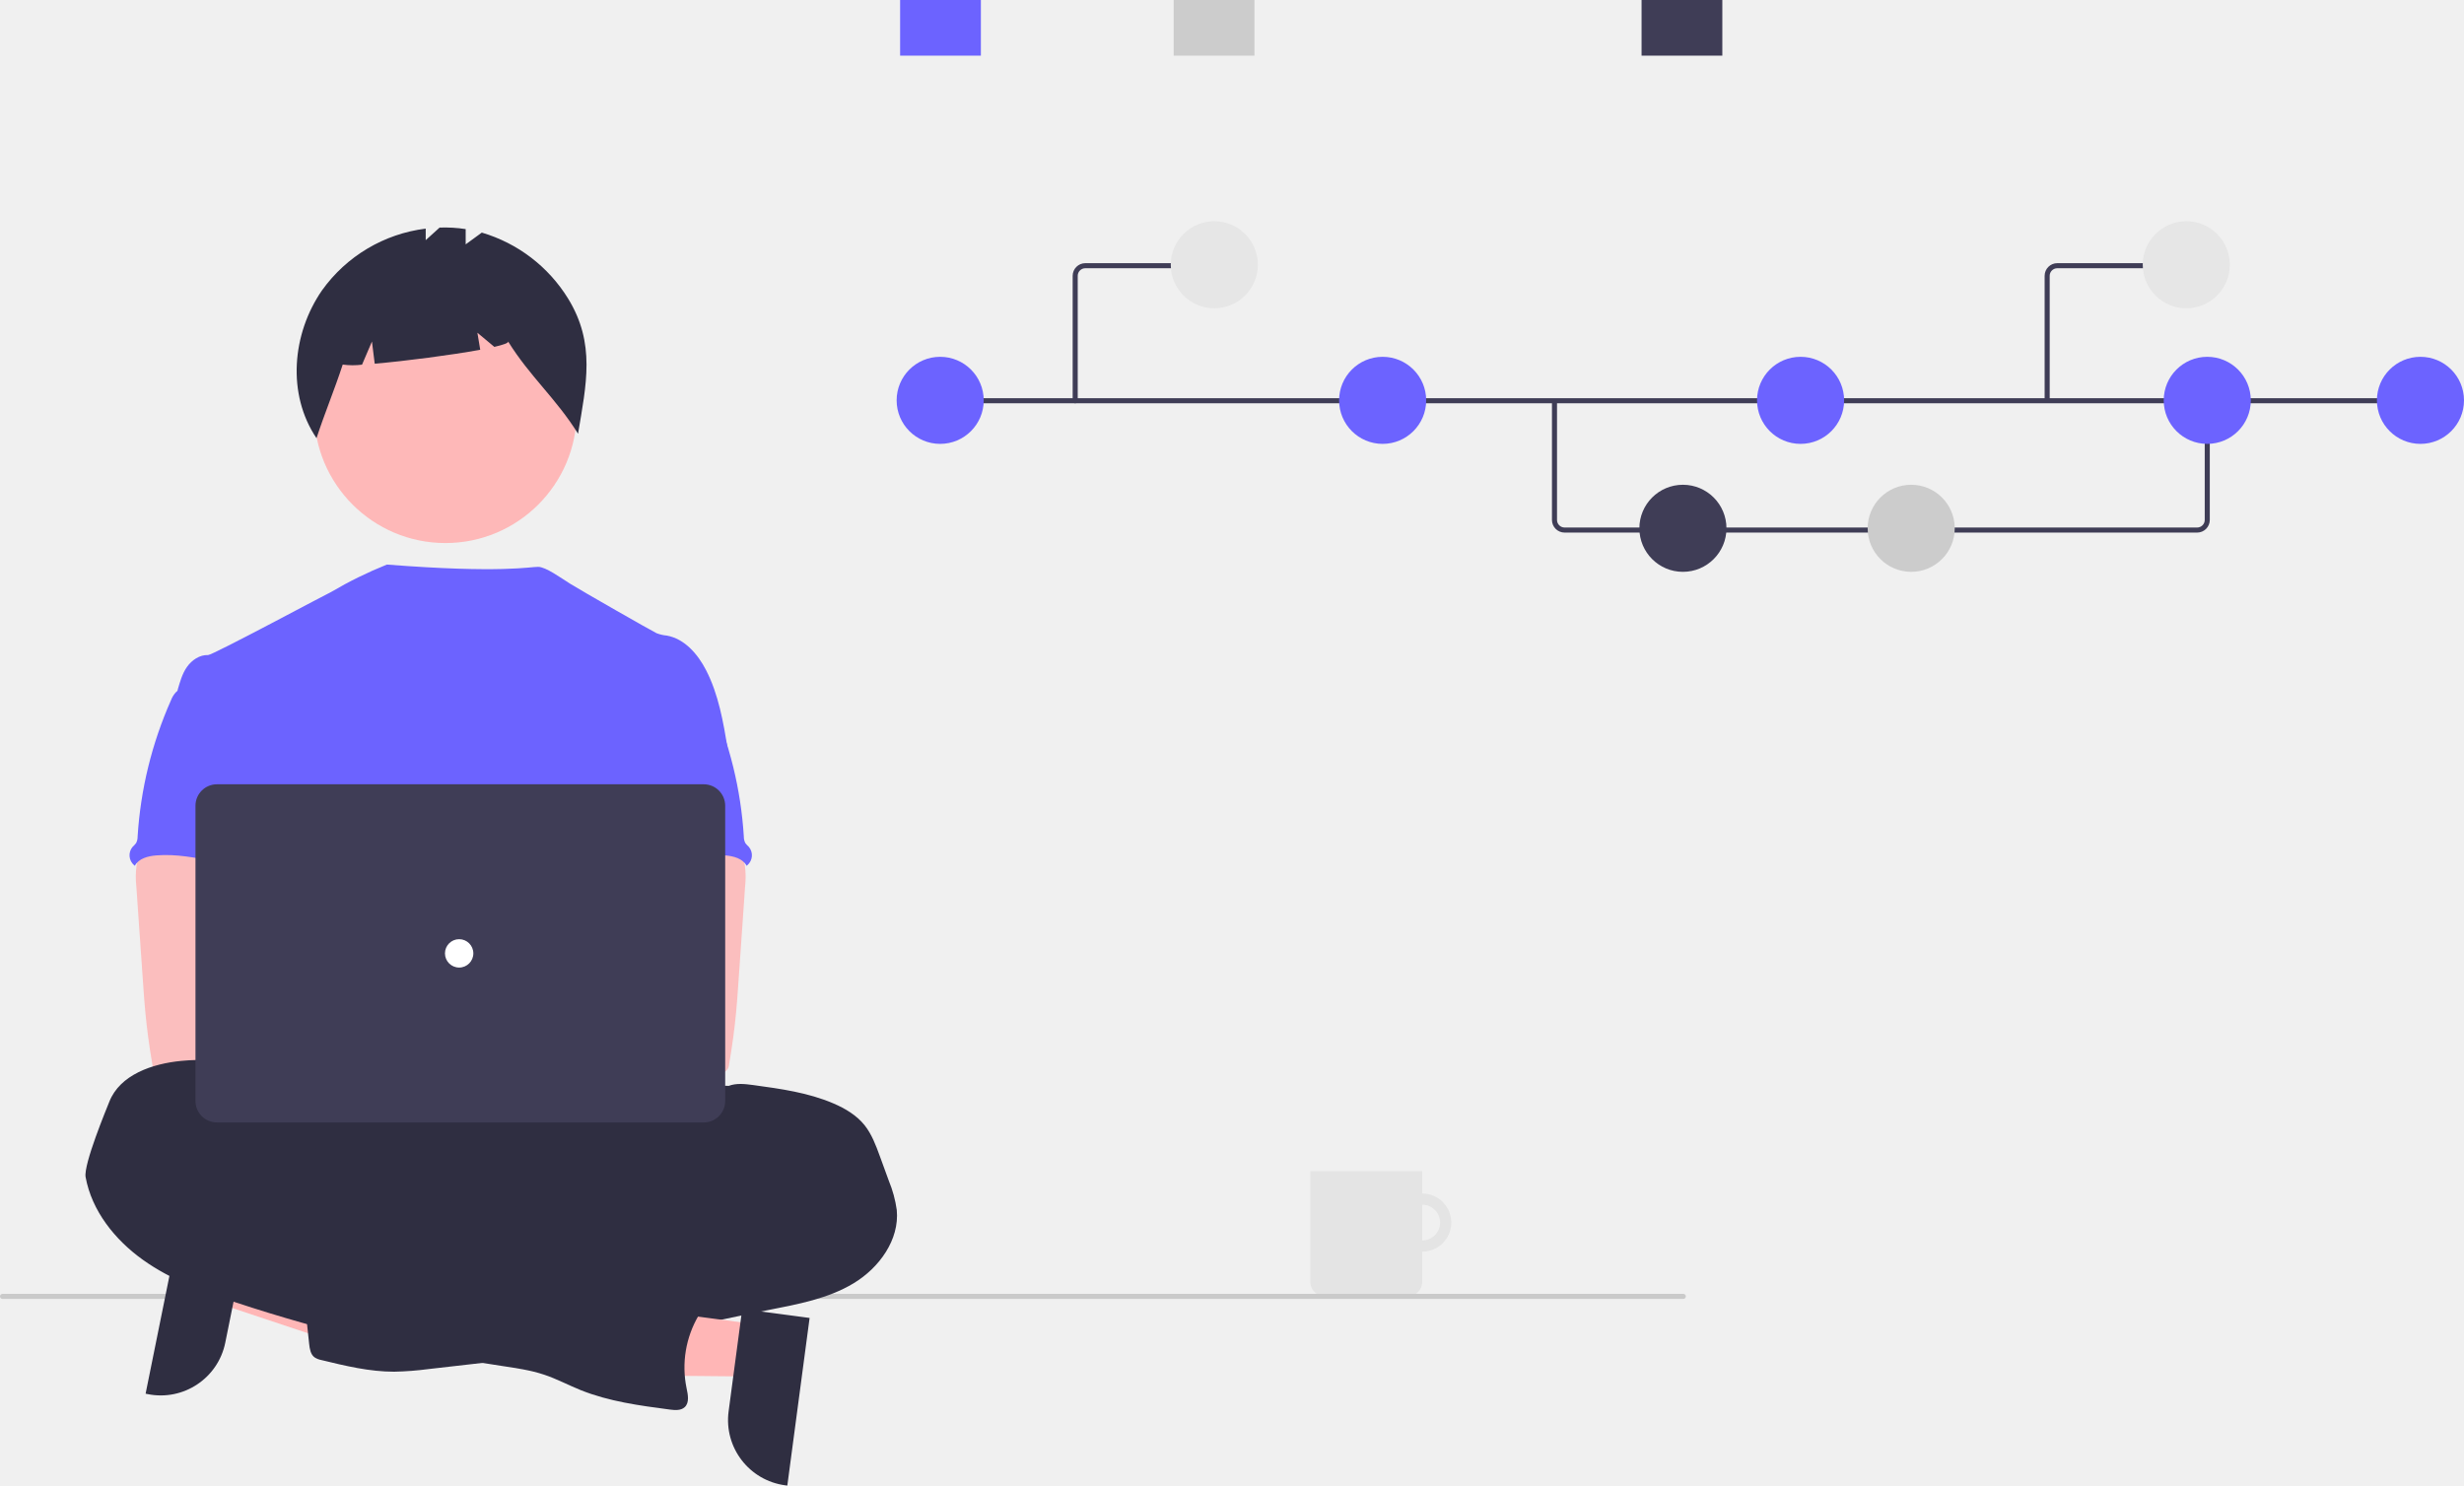
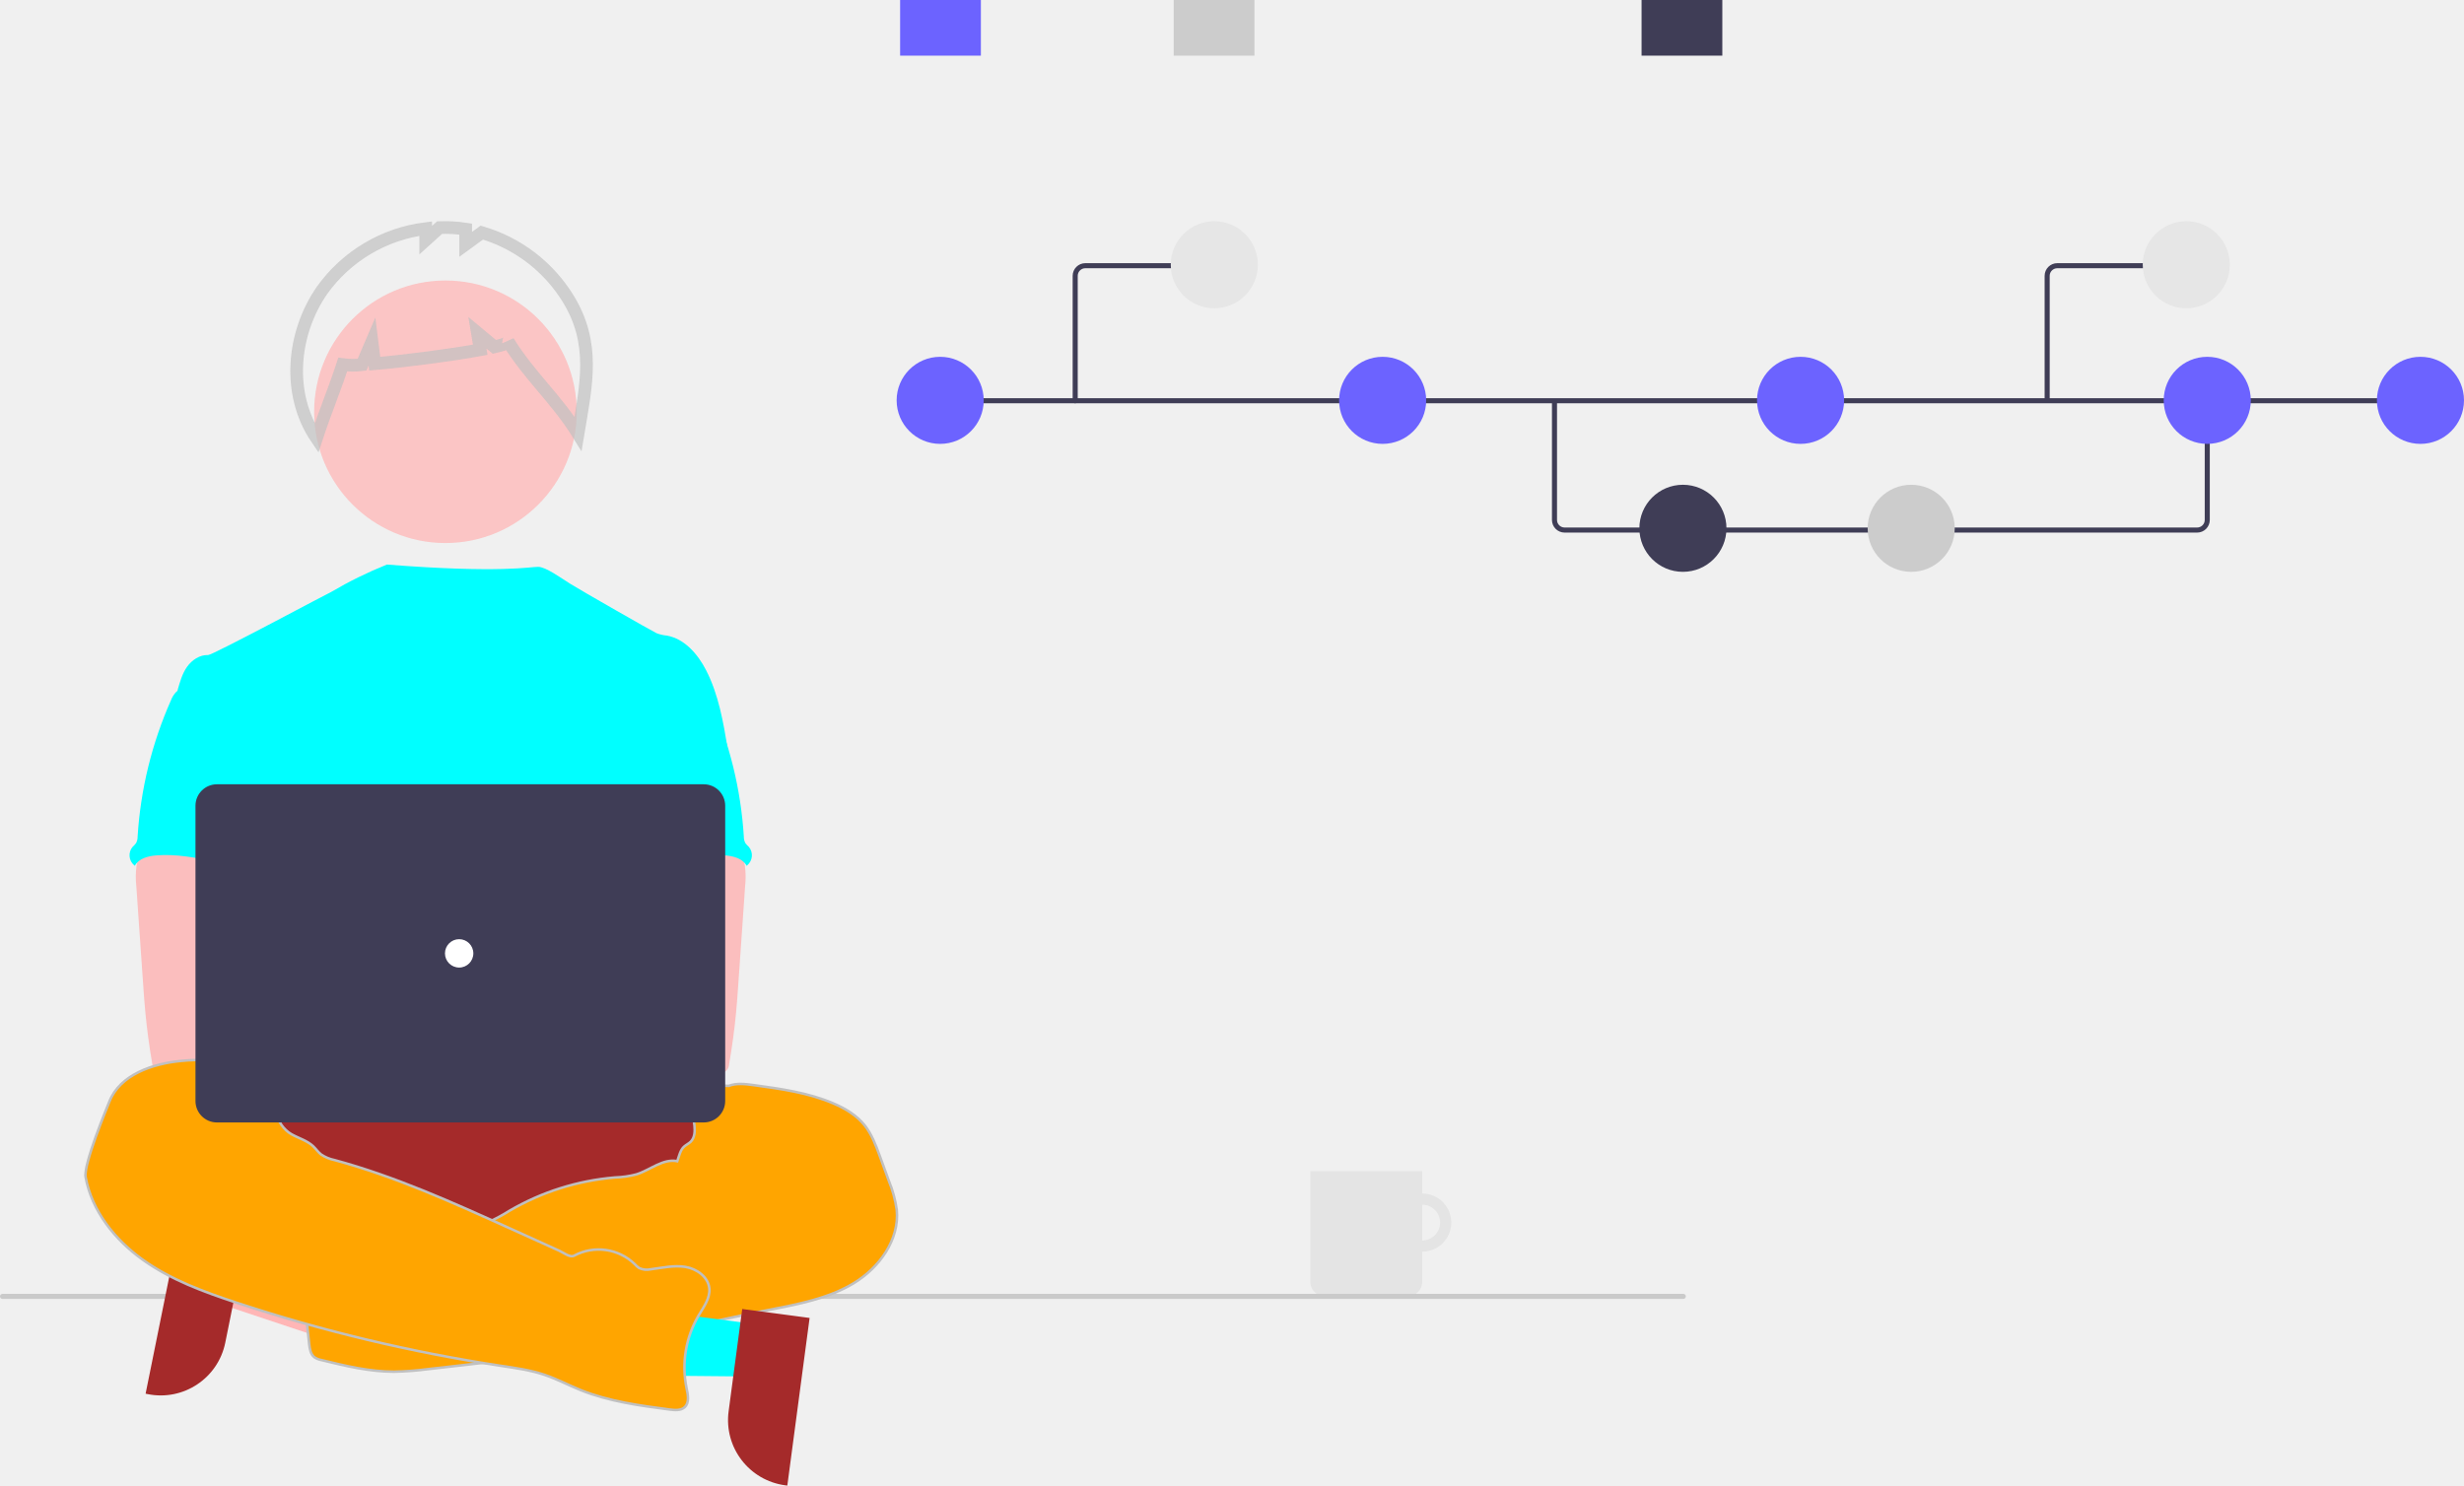
<svg xmlns="http://www.w3.org/2000/svg" id="e7334088-53de-4589-99a2-090044ddfc90" class="img-fluid w-50 d-none d-sm-block" data-name="Layer 1" width="973.461" height="587.025" viewBox="0 0 973.461 587.025">
  <g id="f9b32178-6d95-472d-b482-6662972666de" data-name="Group 100">
    <path id="f4b94a19-cbe0-459a-95a6-6ea3b3d72055" data-name="Path 1465" d="M675.147,628.1a11.49,11.49,0,1,0,11.49,11.49h0A11.49,11.49,0,0,0,675.147,628.1Zm0,18.561a7.071,7.071,0,1,1,7.071-7.071v0A7.071,7.071,0,0,1,675.147,646.661Z" transform="translate(-113.2693 -156.4874)" fill="#e4e4e4" />
    <path id="abc0e0b3-f22e-4bee-9929-c6879640924e" data-name="Path 1467" d="M630.954,619.261h44.193v43.739a5.757,5.757,0,0,1-5.757,5.757h-32.679a5.757,5.757,0,0,1-5.757-5.757V619.261Z" transform="translate(-113.2693 -156.4874)" fill="#e4e4e4" />
  </g>
  <path id="e24b6f19-a0a0-4e73-9cfc-bbb7635ad236" data-name="Path 944" d="M778.403,669.758h-664.237a1.006,1.006,0,0,1,0-2h664.237a1.006,1.006,0,0,1,0,2Z" transform="translate(-113.2693 -156.4874)" fill="#cacaca" />
  <polygon points="89.41 494.381 85.302 514.694 161.695 540.208 167.759 510.228 89.41 494.381" fill="#ffb6b6" />
-   <path d="M210.36,647.029l-8.091,40.003-0.0.002a26.011,26.011,0,0,1-30.65,20.335l-.828-.168,13.248-65.496Z" transform="translate(-113.2693 -156.4874)" fill="#2f2e41" />
-   <circle id="fd4e5ab9-ffc8-4bbb-9267-3af70c31dae1" data-name="Ellipse 276" cx="175.979" cy="162.713" r="51.871" fill="#feb8b8" />
-   <path id="a8c9bbe2-1461-49cf-8211-f8d251166dc5" data-name="Path 1461" d="M337.697,274.45a59.907,59.907,0,0,0-34.081-26.052l-6.368,4.647v-6.034a55.143,55.143,0,0,0-10.3-.6l-5.494,4.971v-4.558a59.335,59.335,0,0,0-40.932,24.347c-11.931,17.2-13.945,41.129-2.21,58.467,3.221-9.9,7.131-19.189,10.353-29.088a29.299,29.299,0,0,0,7.633.037l3.919-9.145,1.095,8.758c12.148-1.058,30.166-3.382,41.682-5.511l-1.12-6.719,6.7,5.583c3.528-.812,5.623-1.549,5.45-2.112,8.565,13.808,19.047,22.627,27.611,36.435C344.888,308.406,348.632,292.217,337.697,274.45Z" transform="translate(-113.2693 -156.4874)" fill="#2f2e41" />
-   <ellipse id="f6be96d1-713f-4c17-812c-ecd79c56fe95" data-name="Ellipse 260" cx="192.856" cy="464.787" rx="133.56" ry="37.359" fill="#2f2e41" />
-   <path d="M400.808,452.588c-1.784-10.731-3.624-21.668-8.611-31.335-3.278-6.332-8.481-12.366-15.495-13.618a14.99,14.99,0,0,1-4.035-.934c-2.055-.99-29.673-16.756-34.063-19.502-3.769-2.357-9.719-6.722-12.719-6.722-3.018-.066-14.591,2.627-59.76-.904a163.141,163.141,0,0,0-22.01,10.822c-.146-.096-46.882,25.001-48.638,24.935-3.325-.14-6.416,1.989-8.322,4.67-1.906,2.681-2.8,6-3.736,9.209,10.208,22.733,19.548,45.495,29.757,68.228a5.821,5.821,0,0,1,.738,2.8,6.834,6.834,0,0,1-1.27,2.8c-5.006,8.042-4.847,18.157-4.3,27.609.547,9.452,1.224,19.436-3,27.908-1.149,2.326-2.643,4.455-3.736,6.781-2.559,5.268-3.484,22.117-1.989,27.777l187.267,5.365C382.86,587.409,400.808,452.588,400.808,452.588Z" transform="translate(-113.2693 -156.4874)" fill="#6c63ff" />
+   <path d="M210.36,647.029l-8.091,40.003-0.0.002a26.011,26.011,0,0,1-30.65,20.335l-.828-.168,13.248-65.496Z" transform="translate(-113.2693 -156.4874)" fill="brown" />
+   <circle id="fd4e5ab9-ffc8-4bbb-9267-3af70c31dae1" data-name="Ellipse 276" cx="175.979" cy="162.713" r="51.871" fill="#feb8b8" opacity="0.77" />
+   <path id="thinking-cap" data-name="Path 1461" d="M337.697,274.45a59.907,59.907,0,0,0-34.081-26.052l-6.368,4.647v-6.034a55.143,55.143,0,0,0-10.3-.6l-5.494,4.971v-4.558a59.335,59.335,0,0,0-40.932,24.347c-11.931,17.2-13.945,41.129-2.21,58.467,3.221-9.9,7.131-19.189,10.353-29.088a29.299,29.299,0,0,0,7.633.037l3.919-9.145,1.095,8.758c12.148-1.058,30.166-3.382,41.682-5.511l-1.12-6.719,6.7,5.583c3.528-.812,5.623-1.549,5.45-2.112,8.565,13.808,19.047,22.627,27.611,36.435C344.888,308.406,348.632,292.217,337.697,274.45Z" transform="translate(-113.2693 -156.4874)" fill="transparent" stroke="silver" stroke-width="5" opacity="0.7" />
+   <ellipse id="f6be96d1-713f-4c17-812c-ecd79c56fe95" data-name="Ellipse 260" cx="192.856" cy="464.787" rx="133.56" ry="37.359" stroke="silver" fill="brown" />
+   <path d="M400.808,452.588c-1.784-10.731-3.624-21.668-8.611-31.335-3.278-6.332-8.481-12.366-15.495-13.618a14.99,14.99,0,0,1-4.035-.934c-2.055-.99-29.673-16.756-34.063-19.502-3.769-2.357-9.719-6.722-12.719-6.722-3.018-.066-14.591,2.627-59.76-.904a163.141,163.141,0,0,0-22.01,10.822c-.146-.096-46.882,25.001-48.638,24.935-3.325-.14-6.416,1.989-8.322,4.67-1.906,2.681-2.8,6-3.736,9.209,10.208,22.733,19.548,45.495,29.757,68.228a5.821,5.821,0,0,1,.738,2.8,6.834,6.834,0,0,1-1.27,2.8c-5.006,8.042-4.847,18.157-4.3,27.609.547,9.452,1.224,19.436-3,27.908-1.149,2.326-2.643,4.455-3.736,6.781-2.559,5.268-3.484,22.117-1.989,27.777l187.267,5.365C382.86,587.409,400.808,452.588,400.808,452.588Z" transform="translate(-113.2693 -156.4874)" fill="aqua" />
  <path id="eb41f72e-aba6-4a16-bf55-c7027d2f1a4b" data-name="Path 1421" d="M167.233,498.445a33.063,33.063,0,0,0-.112,8.154l2.684,38.546c.252,3.633.5,7.257.841,10.881.644,7.033,1.606,14.01,2.8,20.977a3.736,3.736,0,0,0,3.829,3.633c11.815,2.5,24.022,2.4,36.08,1.719,18.4-1.027,65.474-2.97,68.35-6.706s1.2-9.779-2.55-12.8-65.871-10.386-65.871-10.386c.607-4.81,2.438-9.34,4.175-13.907,3.12-8.1,6.034-16.466,6.09-25.143s-3.213-17.8-10.321-22.771c-5.847-4.081-13.375-4.838-20.5-4.67-5.184.149-14.141-1.093-18.876.934C170.105,488.556,167.933,494.776,167.233,498.445Z" transform="translate(-113.2693 -156.4874)" fill="#fbbebe" />
-   <path id="a363f2f7-2464-40a1-ad01-344825aa0b75" data-name="Path 1423" d="M401.141,585.578c3.11-1.186,6.538-.757,9.872-.308,10.732,1.466,21.622,2.97,31.569,7.257,4.67,2,9.116,4.67,12.273,8.6,2.8,3.54,4.436,7.874,5.987,12.142l3.587,9.826a47.3,47.3,0,0,1,3.129,11.516c1.121,11.759-6.921,22.845-17.036,28.954s-22.023,8.284-33.624,10.563-23.247,4.8-34.8,7.472a140.086,140.086,0,0,1-16.373,3.222c-12.366,1.4-25.292-.663-37.042,3.428-4.67,1.635-9.256,4.063-14.1,5.193a87.745,87.745,0,0,1-9.751,1.485l-22.238,2.54a121.313,121.313,0,0,1-13.636,1.046c-9.713,0-19.268-2.3-28.7-4.6a7.258,7.258,0,0,1-2.8-1.13c-1.494-1.177-1.821-3.26-2.036-5.146q-1.429-12.525-2.5-25.077c-.224-2.718-.392-5.66,1.093-7.948,1.868-2.8,5.511-3.68,8.836-4.222a230.58,230.58,0,0,1,42.665-2.961c5.426-5.426,14.374-5.454,21.482-8.406a63.897,63.897,0,0,0,7.575-4.119,99.001,99.001,0,0,1,41.59-13.141,38.714,38.714,0,0,0,8.509-1.214c5.5-1.709,10.517-6.361,16.167-5.221.7-1.933,1.186-4.521,2.8-5.847.8-.682,1.793-1.139,2.531-1.868,1.56-1.578,1.7-4.063,1.466-6.267s-.757-4.464-.187-6.613a9.141,9.141,0,0,1,1.037-2.307C391.278,587.595,395.509,585.111,401.141,585.578Z" transform="translate(-113.2693 -156.4874)" fill="#2f2e41" />
-   <path id="b53ad979-99f4-4c6e-a0f8-957060c42096" data-name="Path 1430" d="M182.88,429.901a9.667,9.667,0,0,0-2.073,3.316,156.78,156.78,0,0,0-13.169,53.816,5.38,5.38,0,0,1-.607,2.606,11.403,11.403,0,0,1-1.373,1.485,5.156,5.156,0,0,0,.617,7.266q.127.107.261.206c1.541-2.9,5.23-3.848,8.509-4.1,15.7-1.242,31.036,6.062,46.783,5.511-1.111-3.839-2.709-7.528-3.615-11.413-4.007-17.251,5.987-36.033-.14-52.649-1.224-3.325-3.269-6.594-6.491-8.051a17.291,17.291,0,0,0-4.156-1.1c-3.979-.719-11.9-3.792-15.747-2.559-1.42.458-1.98,1.793-3.157,2.6C186.734,427.977,184.362,428.397,182.88,429.901Z" transform="translate(-113.2693 -156.4874)" fill="#6c63ff" />
+   <path id="a363f2f7-2464-40a1-ad01-344825aa0b75" data-name="Path 1423" d="M401.141,585.578c3.11-1.186,6.538-.757,9.872-.308,10.732,1.466,21.622,2.97,31.569,7.257,4.67,2,9.116,4.67,12.273,8.6,2.8,3.54,4.436,7.874,5.987,12.142l3.587,9.826a47.3,47.3,0,0,1,3.129,11.516c1.121,11.759-6.921,22.845-17.036,28.954s-22.023,8.284-33.624,10.563-23.247,4.8-34.8,7.472a140.086,140.086,0,0,1-16.373,3.222c-12.366,1.4-25.292-.663-37.042,3.428-4.67,1.635-9.256,4.063-14.1,5.193a87.745,87.745,0,0,1-9.751,1.485l-22.238,2.54a121.313,121.313,0,0,1-13.636,1.046c-9.713,0-19.268-2.3-28.7-4.6a7.258,7.258,0,0,1-2.8-1.13c-1.494-1.177-1.821-3.26-2.036-5.146q-1.429-12.525-2.5-25.077c-.224-2.718-.392-5.66,1.093-7.948,1.868-2.8,5.511-3.68,8.836-4.222a230.58,230.58,0,0,1,42.665-2.961c5.426-5.426,14.374-5.454,21.482-8.406a63.897,63.897,0,0,0,7.575-4.119,99.001,99.001,0,0,1,41.59-13.141,38.714,38.714,0,0,0,8.509-1.214c5.5-1.709,10.517-6.361,16.167-5.221.7-1.933,1.186-4.521,2.8-5.847.8-.682,1.793-1.139,2.531-1.868,1.56-1.578,1.7-4.063,1.466-6.267s-.757-4.464-.187-6.613a9.141,9.141,0,0,1,1.037-2.307C391.278,587.595,395.509,585.111,401.141,585.578Z" transform="translate(-113.2693 -156.4874)" stroke="silver" fill="orange" />
+   <path id="b53ad979-99f4-4c6e-a0f8-957060c42096" data-name="Path 1430" d="M182.88,429.901a9.667,9.667,0,0,0-2.073,3.316,156.78,156.78,0,0,0-13.169,53.816,5.38,5.38,0,0,1-.607,2.606,11.403,11.403,0,0,1-1.373,1.485,5.156,5.156,0,0,0,.617,7.266q.127.107.261.206c1.541-2.9,5.23-3.848,8.509-4.1,15.7-1.242,31.036,6.062,46.783,5.511-1.111-3.839-2.709-7.528-3.615-11.413-4.007-17.251,5.987-36.033-.14-52.649-1.224-3.325-3.269-6.594-6.491-8.051a17.291,17.291,0,0,0-4.156-1.1c-3.979-.719-11.9-3.792-15.747-2.559-1.42.458-1.98,1.793-3.157,2.6C186.734,427.977,184.362,428.397,182.88,429.901Z" transform="translate(-113.2693 -156.4874)" fill="aqua" />
  <path id="a1197c30-bfd4-4098-bcf9-2468e7a33bf1" data-name="Path 1421" d="M400.921,486.906c-4.735-2.027-13.692-.785-18.876-.934-7.125-.168-14.653.589-20.5,4.67-7.108,4.971-10.377,14.094-10.321,22.771s2.97,17.043,6.09,25.143c1.737,4.567,3.568,9.097,4.175,13.907,0,0-62.121,7.365-65.871,10.386s-5.426,9.064-2.55,12.8,92.615,7.487,104.43,4.987a3.736,3.736,0,0,0,3.829-3.633c1.194-6.967,2.156-13.944,2.8-20.977.341-3.624.589-7.248.841-10.881l2.684-38.546a33.064,33.064,0,0,0-.112-8.154C406.84,494.776,404.668,488.556,400.921,486.906Z" transform="translate(-113.2693 -156.4874)" fill="#fbbebe" />
-   <path id="ebe46053-6aac-4aa7-8615-21a6fa79538d" data-name="Path 1430" d="M386.251,426.835c-1.177-.807-1.737-2.142-3.157-2.6-3.847-1.233-11.768,1.84-15.747,2.559a17.291,17.291,0,0,0-4.156,1.1c-3.222,1.457-5.267,4.726-6.491,8.051-6.127,16.616,3.867,35.398-.14,52.649-.906,3.885-2.504,7.574-3.615,11.413,15.747.551,31.083-6.753,46.783-5.511,3.279.252,6.968,1.2,8.509,4.1q.134-.099.261-.206a5.156,5.156,0,0,0,.617-7.266,11.401,11.401,0,0,1-1.373-1.485,5.38,5.38,0,0,1-.607-2.606,156.78,156.78,0,0,0-13.169-53.816,9.667,9.667,0,0,0-2.073-3.316C390.411,428.397,388.039,427.977,386.251,426.835Z" transform="translate(-113.2693 -156.4874)" fill="#6c63ff" />
-   <polygon points="299.243 523.378 296.513 543.921 215.975 543.166 220.005 512.846 299.243 523.378" fill="#ffb6b6" />
-   <path d="M433.122,677.272l-8.804,66.24-.838-.111a26.011,26.011,0,0,1-22.356-29.208l0-.002,5.377-40.457Z" transform="translate(-113.2693 -156.4874)" fill="#2f2e41" />
-   <path id="a0b0f7ea-4ed9-4447-aa64-e2335b2c3196" data-name="Path 1427" d="M223.039,595.974c0,.934-1.466,0-1.6-1-1.027-7.556-7.024-13.786-14.01-16.812s-14.944-3.185-22.509-2.466c-11.441,1.083-24.284,5.464-28.468,16.158-.99,2.5-10.264,24.76-9.359,29.766,2.438,13.356,11.572,24.779,22.64,32.69s24,12.637,36.9,16.9a639.949,639.949,0,0,0,104.607,24.984c5.753.869,11.563,1.672,17.073,3.521,4.931,1.653,9.545,4.128,14.365,6.071,11.208,4.5,23.266,6.108,35.211,7.687,2.036.262,4.371.448,5.875-.934,1.943-1.8,1.3-4.941.747-7.528a40.488,40.488,0,0,1,4.773-28.729c2-3.362,4.6-6.809,4.222-10.7-.448-4.539-4.969-7.752-9.471-8.481s-9.078.346-13.6.934a7.285,7.285,0,0,1-4.623-.458,9.235,9.235,0,0,1-1.812-1.606,20.482,20.482,0,0,0-23.854-3.334c-1.672.934-4.2-1.149-5.94-1.933l-19.642-8.892c-22.565-10.208-45.242-20.464-69.115-26.927a14.514,14.514,0,0,1-5.324-2.214c-1.186-.934-2.036-2.2-3.129-3.241-2.382-2.251-5.7-3.148-8.555-4.745S222.385,599.177,223.039,595.974Z" transform="translate(-113.2693 -156.4874)" fill="#2f2e41" />
+   <path id="ebe46053-6aac-4aa7-8615-21a6fa79538d" data-name="Path 1430" d="M386.251,426.835c-1.177-.807-1.737-2.142-3.157-2.6-3.847-1.233-11.768,1.84-15.747,2.559a17.291,17.291,0,0,0-4.156,1.1c-3.222,1.457-5.267,4.726-6.491,8.051-6.127,16.616,3.867,35.398-.14,52.649-.906,3.885-2.504,7.574-3.615,11.413,15.747.551,31.083-6.753,46.783-5.511,3.279.252,6.968,1.2,8.509,4.1q.134-.099.261-.206a5.156,5.156,0,0,0,.617-7.266,11.401,11.401,0,0,1-1.373-1.485,5.38,5.38,0,0,1-.607-2.606,156.78,156.78,0,0,0-13.169-53.816,9.667,9.667,0,0,0-2.073-3.316C390.411,428.397,388.039,427.977,386.251,426.835Z" transform="translate(-113.2693 -156.4874)" fill="aqua" />
+   <polygon points="299.243 523.378 296.513 543.921 215.975 543.166 220.005 512.846 299.243 523.378" fill="aqua" />
+   <path d="M433.122,677.272l-8.804,66.24-.838-.111a26.011,26.011,0,0,1-22.356-29.208l0-.002,5.377-40.457Z" transform="translate(-113.2693 -156.4874)" fill="brown" />
+   <path id="a0b0f7ea-4ed9-4447-aa64-e2335b2c3196" data-name="Path 1427" d="M223.039,595.974c0,.934-1.466,0-1.6-1-1.027-7.556-7.024-13.786-14.01-16.812s-14.944-3.185-22.509-2.466c-11.441,1.083-24.284,5.464-28.468,16.158-.99,2.5-10.264,24.76-9.359,29.766,2.438,13.356,11.572,24.779,22.64,32.69s24,12.637,36.9,16.9a639.949,639.949,0,0,0,104.607,24.984c5.753.869,11.563,1.672,17.073,3.521,4.931,1.653,9.545,4.128,14.365,6.071,11.208,4.5,23.266,6.108,35.211,7.687,2.036.262,4.371.448,5.875-.934,1.943-1.8,1.3-4.941.747-7.528a40.488,40.488,0,0,1,4.773-28.729c2-3.362,4.6-6.809,4.222-10.7-.448-4.539-4.969-7.752-9.471-8.481s-9.078.346-13.6.934a7.285,7.285,0,0,1-4.623-.458,9.235,9.235,0,0,1-1.812-1.606,20.482,20.482,0,0,0-23.854-3.334c-1.672.934-4.2-1.149-5.94-1.933l-19.642-8.892c-22.565-10.208-45.242-20.464-69.115-26.927a14.514,14.514,0,0,1-5.324-2.214c-1.186-.934-2.036-2.2-3.129-3.241-2.382-2.251-5.7-3.148-8.555-4.745S222.385,599.177,223.039,595.974Z" transform="translate(-113.2693 -156.4874)" stroke="silver" fill="orange" />
  <circle cx="160.617" cy="411.99" r="14" fill="#fbbebe" />
  <circle cx="191.617" cy="411.99" r="14" fill="#fbbebe" />
  <path d="M391.305,600.024H198.966a8.48,8.48,0,0,1-8.47-8.47V474.868a8.48,8.48,0,0,1,8.47-8.47H391.305a8.48,8.48,0,0,1,8.47,8.47V591.555A8.48,8.48,0,0,1,391.305,600.024Z" transform="translate(-113.2693 -156.4874)" fill="#3f3d56" />
  <circle id="e793da3b-cee2-4a15-ae11-6dab45a6c728" data-name="Ellipse 263" cx="181.399" cy="376.724" r="5.604" fill="#fff" />
  <path d="M981.299,366.94H731.406a5.006,5.006,0,0,1-5-5V314.84h2v47.1a3.003,3.003,0,0,0,3,3H981.299a3.003,3.003,0,0,0,3-3V314.51h2v47.429A5.006,5.006,0,0,1,981.299,366.94Z" transform="translate(-113.2693 -156.4874)" fill="#3f3d56" />
  <rect x="371.397" y="157.352" width="587.22" height="2" fill="#3f3d56" />
  <circle id="a67a4451-c7cc-402c-b29d-5a705f3c9418" data-name="Ellipse 264" cx="371.439" cy="158.196" r="17.202" fill="#6c63ff" />
  <circle id="abdb3fbf-f68e-433e-a33f-153626b38c76" data-name="Ellipse 266" cx="546.244" cy="158.196" r="17.202" fill="#6c63ff" />
  <circle id="ac293633-0933-4e21-a8aa-bc27ca4fbccc" data-name="Ellipse 268" cx="664.876" cy="208.757" r="17.202" fill="#3f3d56" />
  <circle id="a0cd768d-b738-4d4b-9ab3-78ab535c7573" data-name="Ellipse 269" cx="755.063" cy="208.757" r="17.202" fill="#ccc" />
  <circle id="b9eb3d2e-31e0-4fe2-be5c-79abb86bc227" data-name="Ellipse 270" cx="711.36" cy="158.196" r="17.202" fill="#6c63ff" />
  <circle id="aa04baac-fce0-420a-b86a-4a97f3079928" data-name="Ellipse 271" cx="956.259" cy="158.196" r="17.202" fill="#6c63ff" />
  <circle id="e92cf92c-058e-415c-ba96-766a57ee18d9" data-name="Ellipse 272" cx="872.029" cy="158.196" r="17.202" fill="#6c63ff" />
  <rect id="ac5bf8cc-574d-4509-9338-881c836fd832" data-name="Rectangle 207" x="648.539" width="31.906" height="21.99" fill="#3f3d56" />
  <rect id="ad5a043d-52f1-4931-b771-e4991ef7f7f7" data-name="Rectangle 208" x="355.612" width="31.906" height="21.99" fill="#6c63ff" />
  <rect id="e5d95e83-bdd9-4322-95a9-5a9c4b449a8f" data-name="Rectangle 209" x="463.685" width="31.906" height="21.99" fill="#ccc" />
  <path d="M538.051,315.84a1,1,0,0,1-1-1V265.477a5.006,5.006,0,0,1,5-5h48.675a1,1,0,0,1,0,2h-48.675a3.003,3.003,0,0,0-3,3v49.362A1,1,0,0,1,538.051,315.84Z" transform="translate(-113.2693 -156.4874)" fill="#3f3d56" />
  <circle id="b0a7c1c1-8f27-441f-a84a-e44462cc473e" data-name="Ellipse 265" cx="479.744" cy="104.616" r="17.202" fill="#e6e6e6" />
  <path d="M923.051,314.84h-2V265.477a5.006,5.006,0,0,1,5-5h48.675v2h-48.675a3.003,3.003,0,0,0-3,3Z" transform="translate(-113.2693 -156.4874)" fill="#3f3d56" />
  <circle id="b3140cf1-cdb8-48ff-81af-ce41ed4f5739" data-name="Ellipse 265" cx="863.744" cy="104.616" r="17.202" fill="#e6e6e6" />
</svg>
